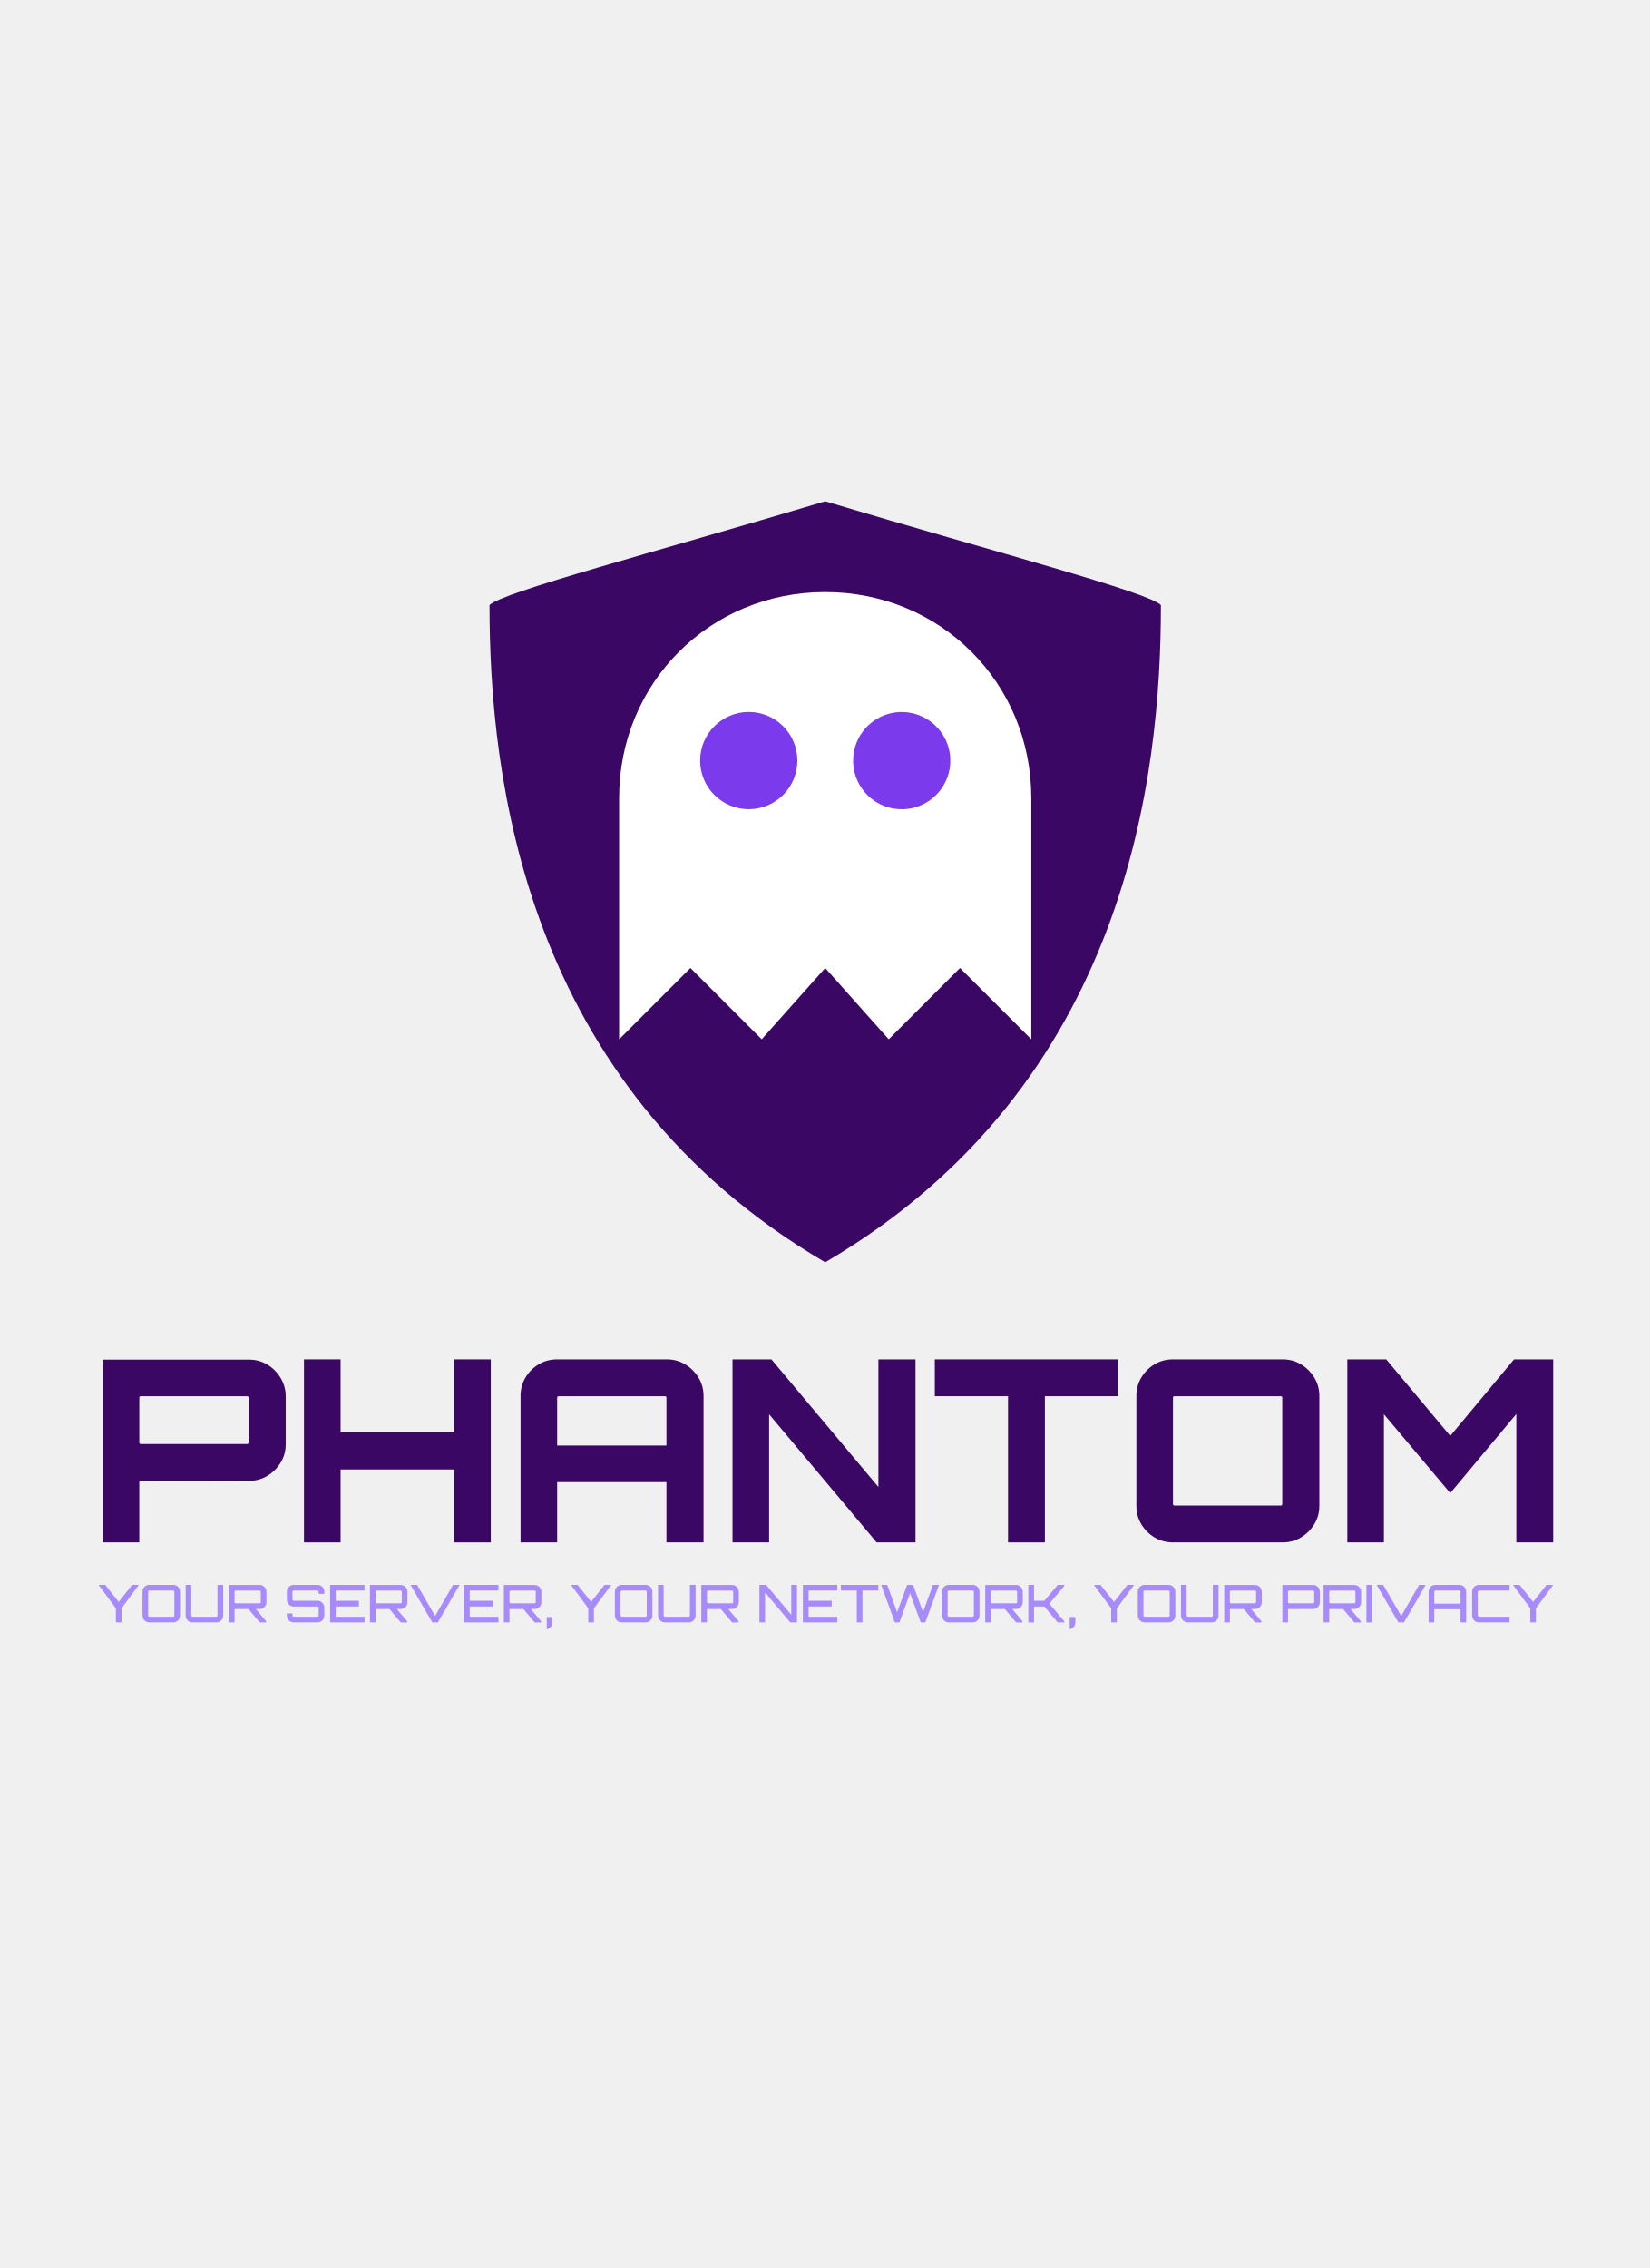
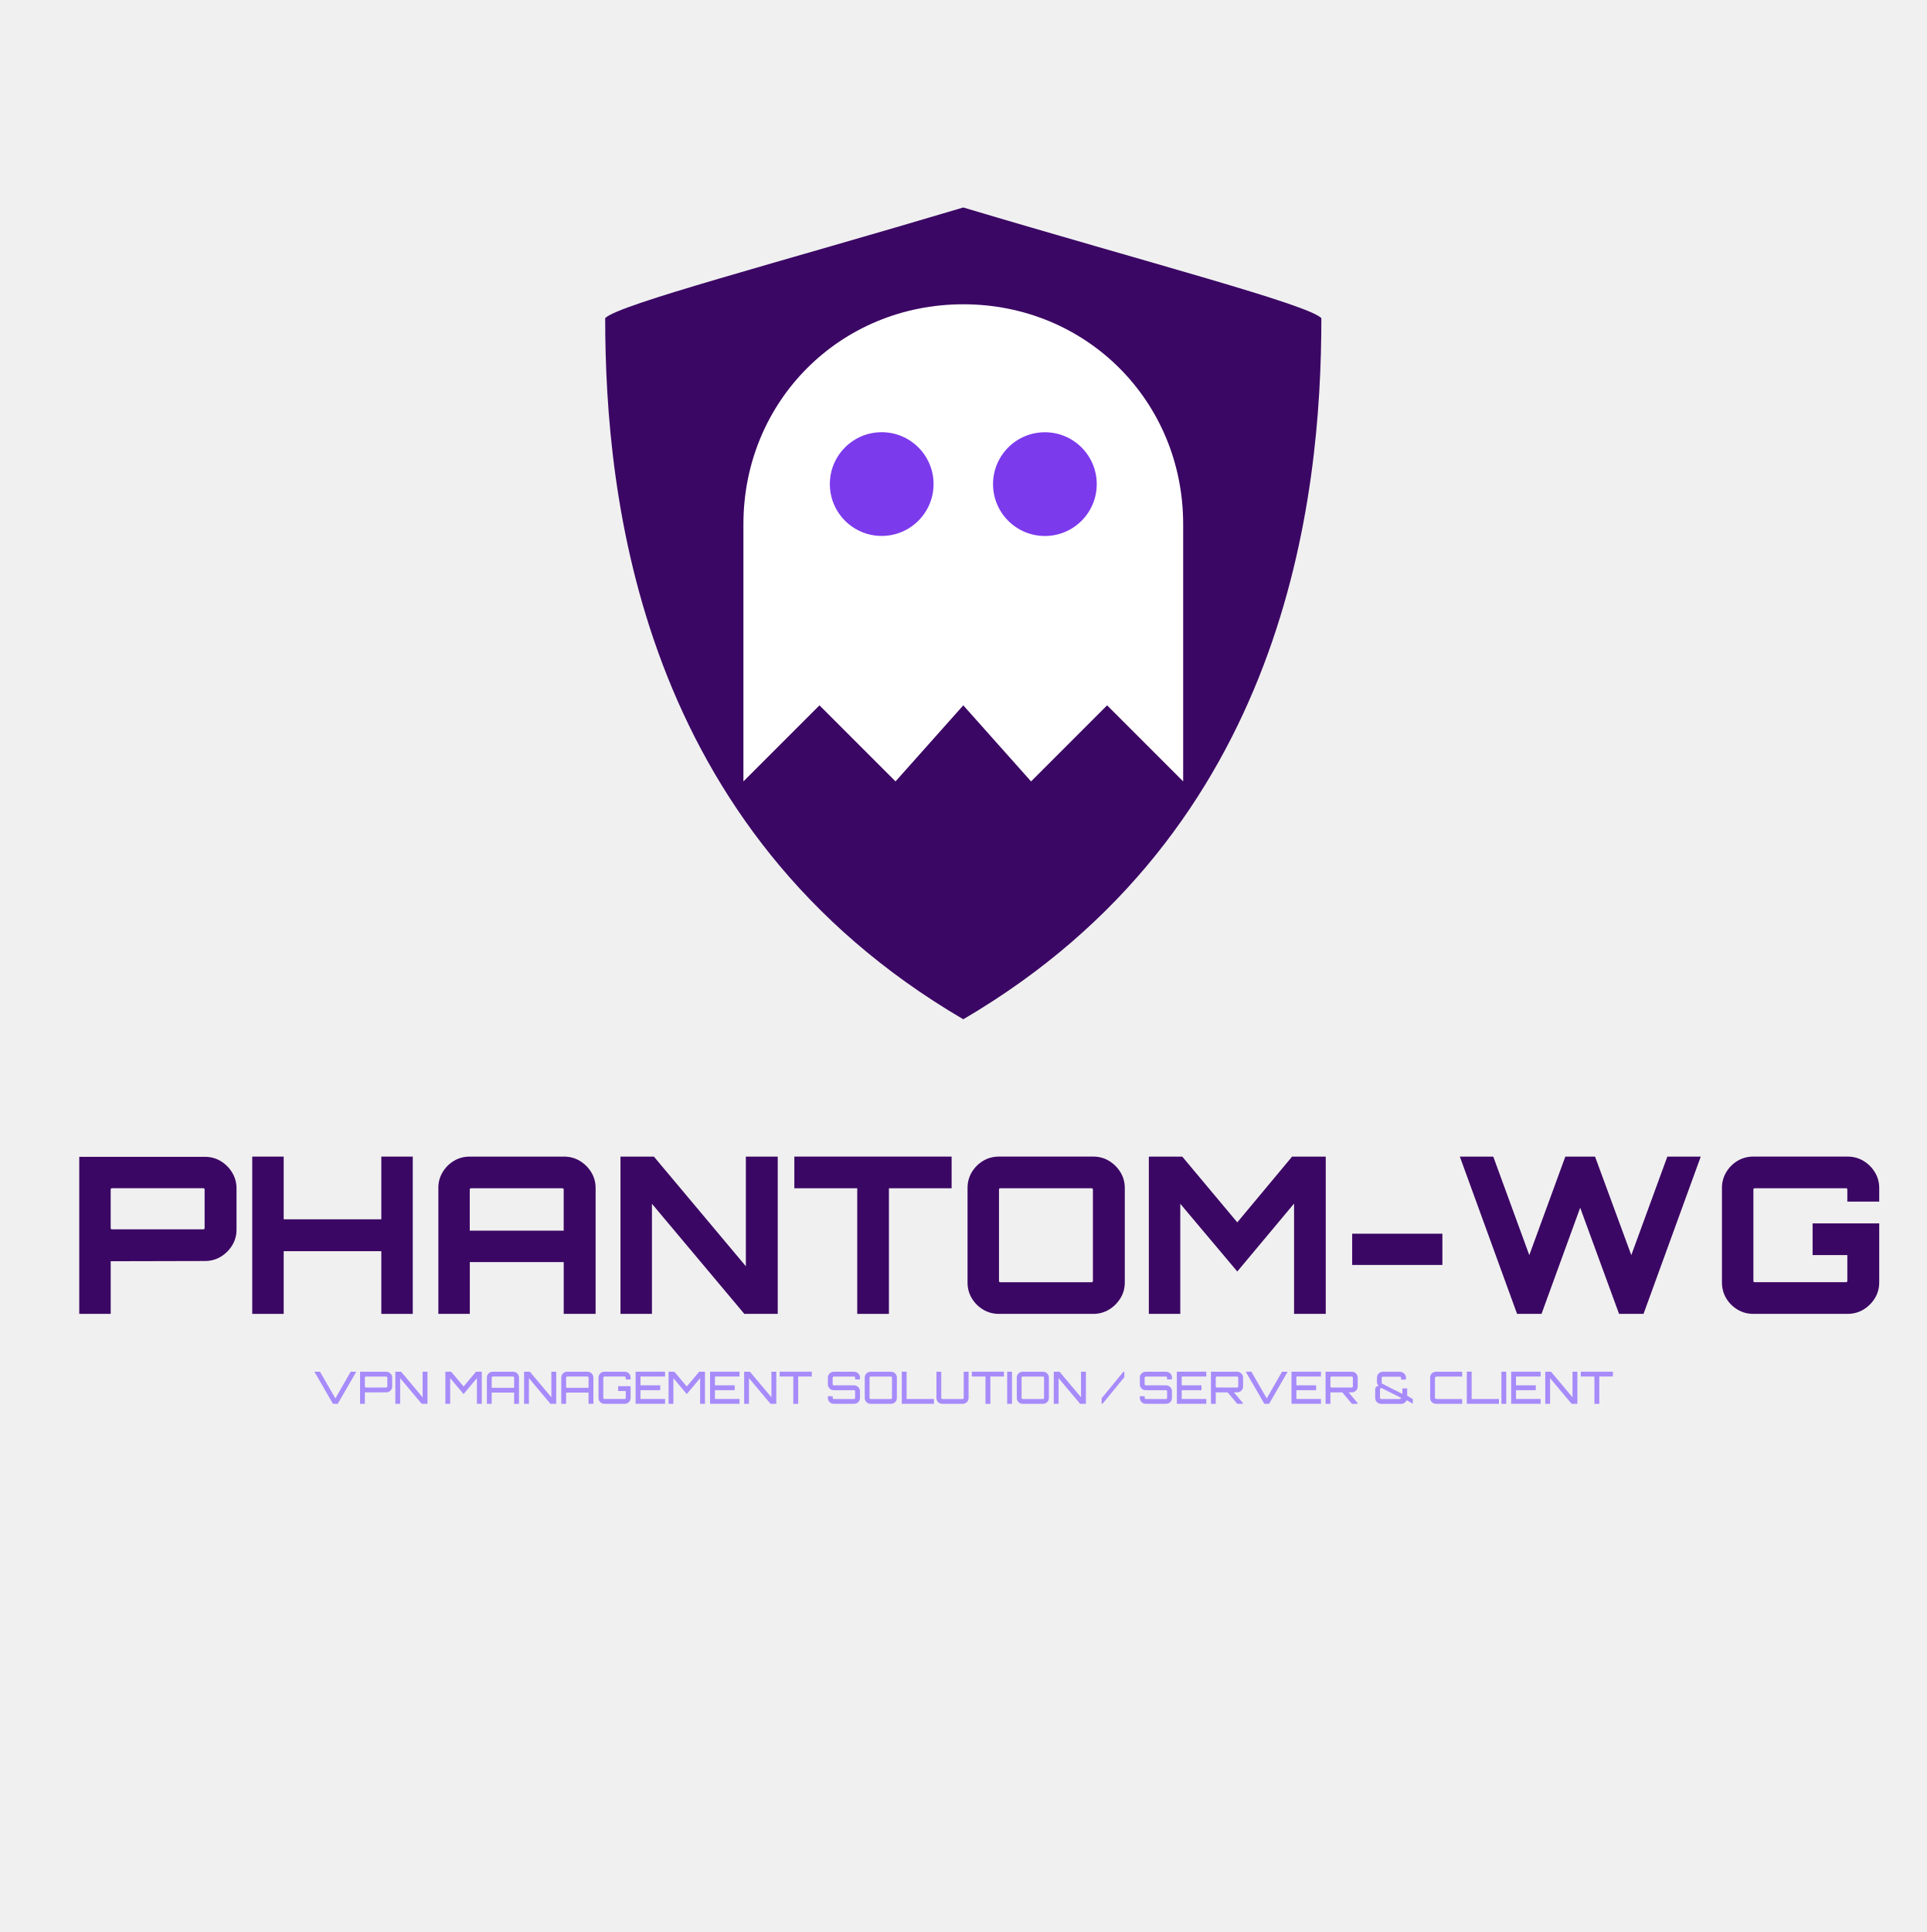
- <svg xmlns="http://www.w3.org/2000/svg" id="Phantom_Master_Vertical_Logo" data-name="Phantom Master Vertical Logo" viewBox="0 0 800 1100" class="phantom-logo">
+ <svg xmlns="http://www.w3.org/2000/svg" id="Phantom_Master_Vertical_Logo" data-name="Phantom Master Vertical Logo" viewBox="0 0 1097.1 1100" class="phantom-logo">
  <defs>
    <style>
      .shield { fill: #3B0764;
      }
+ 
      .ghost { fill: #ffffff;
      }
+ 
      .eyes { fill: #7C3AED;
      }
+ 
      .text { fill: #3B0764;
      }
+ 
      .slogan { fill: #A78BFA;
      }
    </style>
  </defs>
  <g id="Symbol" class="phantom-symbol">
-     <path id="Shield" class="shield" d="M400.28,243.15c-84.25,25.15-156.55,44.01-162.83,50.3,0,81.73,15.72,232.62,162.83,318.76,147.12-86.13,162.83-237.02,162.83-318.76-6.29-6.29-78.58-25.15-162.83-50.3h0Z" />
-     <path id="Ghost" class="ghost" d="M400.28,287.16c-55.96,0-99.97,44.01-99.97,99.97v116.94l34.58-34.58,34.58,34.58,30.81-34.58,30.81,34.58,34.58-34.58,34.58,34.58v-116.94c0-55.96-44.01-99.97-99.97-99.97Z" />
-     <circle id="Left_Eye" class="eyes" cx="363.19" cy="368.89" r="23.58" />
-     <circle id="Right_Eye" class="eyes" cx="437.38" cy="368.89" r="23.58" transform="translate(3.19 741.54) rotate(-80.78)" />
+     <path id="Shield" class="shield" d="M548.55,118.13c-105.51,31.5-196.06,55.12-203.92,62.99,0,102.36,19.69,291.33,203.92,399.21,184.25-107.87,203.92-296.84,203.92-399.21-7.88-7.88-98.41-31.5-203.93-62.99h0Z" />
+     <path id="Ghost" class="ghost" d="M548.55,173.25c-70.08,0-125.2,55.12-125.2,125.2v146.45l43.31-43.31,43.31,43.31,38.59-43.31,38.59,43.31,43.31-43.31,43.31,43.31v-146.45c0-70.08-55.12-125.2-125.2-125.2h0Z" />
+     <circle id="Left_Eye" class="eyes" cx="502.1" cy="275.61" r="29.53" />
+     <circle id="Right_Eye" class="eyes" cx="595.03" cy="275.64" r="29.53" />
  </g>
  <g id="Phantom_Text" class="text">
-     <path d="M49.82,748.07v-88.64h70.89c3.29,0,6.27.8,8.94,2.4,2.67,1.6,4.83,3.76,6.47,6.47,1.64,2.71,2.47,5.67,2.47,8.88v23.42c0,3.21-.82,6.15-2.47,8.82-1.65,2.67-3.8,4.81-6.47,6.41-2.67,1.6-5.65,2.4-8.94,2.4l-53.14.12v29.71h-17.75ZM68.32,700.36h51.53c.25,0,.43-.06.55-.18.12-.12.19-.27.19-.43v-21.82c0-.25-.06-.43-.19-.55-.12-.12-.31-.19-.55-.19h-51.53c-.25,0-.43.06-.55.19-.12.12-.19.31-.19.55v21.82c0,.17.06.31.19.43.12.12.31.18.55.18Z" />
-     <path d="M147.46,748.07v-88.76h17.75v35.38h55.11v-35.38h17.75v88.76h-17.75v-35.38h-55.11v35.38h-17.75Z" />
-     <path d="M252.5,677.06c0-3.29.8-6.27,2.4-8.94,1.6-2.67,3.74-4.81,6.41-6.41,2.67-1.6,5.65-2.4,8.94-2.4h53.14c3.29,0,6.27.8,8.94,2.4,2.67,1.6,4.83,3.74,6.47,6.41,1.64,2.67,2.47,5.65,2.47,8.94v71.01h-18v-29.22h-53.01v29.22h-17.75v-71.01ZM323.27,701.1v-23.18c0-.25-.06-.43-.19-.55-.12-.12-.31-.19-.55-.19h-51.53c-.25,0-.43.06-.55.19-.12.12-.19.31-.19.55v23.18h53.01Z" />
-     <path d="M355.32,748.07v-88.76h18.86l51.9,61.89v-61.89h18v88.76h-18.86l-52.15-62.13v62.13h-17.75Z" />
-     <path d="M488.96,748.07v-70.89h-35.51v-17.88h88.77v17.88h-35.38v70.89h-17.88Z" />
-     <path d="M568.97,748.07c-3.29,0-6.27-.8-8.94-2.4-2.67-1.6-4.81-3.74-6.41-6.41-1.6-2.67-2.4-5.65-2.4-8.94v-53.26c0-3.29.8-6.27,2.4-8.94,1.6-2.67,3.74-4.81,6.41-6.41,2.67-1.6,5.65-2.4,8.94-2.4h53.26c3.21,0,6.14.8,8.81,2.4,2.67,1.6,4.83,3.74,6.47,6.41,1.64,2.67,2.47,5.65,2.47,8.94v53.26c0,3.29-.82,6.27-2.47,8.94-1.64,2.67-3.8,4.81-6.47,6.41-2.67,1.6-5.61,2.4-8.81,2.4h-53.26ZM569.71,730.19h51.53c.25,0,.43-.06.55-.19.12-.12.19-.31.19-.55v-51.53c0-.25-.06-.43-.19-.55-.12-.12-.31-.19-.55-.19h-51.53c-.25,0-.43.06-.56.19s-.18.31-.18.55v51.53c0,.25.06.43.18.55s.31.19.56.19Z" />
-     <path d="M653.54,748.07v-88.76h18.86l31.07,37.11,30.94-37.11h18.99v88.76h-17.88v-62.26l-32.05,38.34-32.18-38.22v62.13h-17.75Z" />
+     <path d="M45.13,748.07v-89.43h71.52c3.32,0,6.32.81,9.02,2.43,2.69,1.62,4.87,3.79,6.53,6.53,1.66,2.74,2.49,5.72,2.49,8.96v23.63c0,3.23-.83,6.2-2.49,8.89-1.66,2.7-3.84,4.85-6.53,6.47-2.7,1.62-5.7,2.42-9.02,2.42l-53.61.12v29.98h-17.91ZM63.78,699.93h51.99c.25,0,.44-.06.56-.19.12-.12.19-.27.19-.44v-22.02c0-.25-.06-.44-.19-.56-.12-.12-.31-.19-.56-.19h-51.99c-.25,0-.44.06-.56.19s-.19.31-.19.56v22.02c0,.17.06.31.19.44s.31.19.56.19Z" />
+     <path d="M143.64,748.07v-89.55h17.91v35.7h55.6v-35.7h17.91v89.55h-17.91v-35.7h-55.6v35.7h-17.91Z" />
+     <path d="M249.61,676.43c0-3.32.81-6.32,2.43-9.02,1.62-2.69,3.77-4.85,6.47-6.47,2.69-1.62,5.7-2.42,9.02-2.42h53.61c3.32,0,6.32.81,9.02,2.42,2.69,1.62,4.87,3.77,6.53,6.47,1.66,2.7,2.49,5.7,2.49,9.02v71.64h-18.16v-29.48h-53.48v29.48h-17.91v-71.64ZM321,700.68v-23.38c0-.25-.06-.44-.19-.56s-.31-.19-.56-.19h-51.99c-.25,0-.44.06-.56.19-.12.12-.19.31-.19.56v23.38h53.48Z" />
+     <path d="M353.34,748.07v-89.55h19.03l52.37,62.44v-62.44h18.16v89.55h-19.03l-52.61-62.69v62.69h-17.91Z" />
+     <path d="M488.17,748.07v-71.52h-35.82v-18.04h89.56v18.04h-35.7v71.52h-18.04Z" />
+     <path d="M568.89,748.07c-3.32,0-6.32-.81-9.02-2.43-2.7-1.62-4.85-3.77-6.47-6.47-1.62-2.69-2.42-5.7-2.42-9.02v-53.73c0-3.32.81-6.32,2.42-9.02,1.62-2.69,3.77-4.85,6.47-6.47,2.69-1.62,5.7-2.42,9.02-2.42h53.73c3.23,0,6.2.81,8.89,2.42,2.69,1.62,4.87,3.77,6.53,6.47,1.66,2.7,2.49,5.7,2.49,9.02v53.73c0,3.32-.83,6.32-2.49,9.02-1.66,2.7-3.84,4.85-6.53,6.47-2.7,1.62-5.66,2.43-8.89,2.43h-53.73ZM569.64,730.04h51.99c.25,0,.44-.06.56-.19s.19-.31.19-.56v-51.99c0-.25-.06-.44-.19-.56-.12-.12-.31-.19-.56-.19h-51.99c-.25,0-.44.06-.56.19-.12.12-.19.31-.19.56v51.99c0,.25.06.43.19.56s.31.19.56.19Z" />
+     <path d="M654.22,748.07v-89.55h19.03l31.34,37.44,31.22-37.44h19.16v89.55h-18.04v-62.81l-32.34,38.68-32.46-38.56v62.69h-17.91Z" />
+     <path d="M770.02,720.21v-17.79h51.37v17.79h-51.37Z" />
+     <path d="M863.92,748.07l-32.59-89.55h19.03l20.52,56.1,20.52-56.1h16.92l20.65,56.1,20.52-56.1h19.03l-32.59,89.55h-13.93l-22.14-60.45-22.02,60.45h-13.93Z" />
+     <path d="M998.5,748.07c-3.32,0-6.32-.81-9.02-2.43-2.7-1.62-4.85-3.77-6.47-6.47-1.62-2.69-2.42-5.7-2.42-9.02v-53.73c0-3.32.81-6.32,2.42-9.02,1.62-2.69,3.77-4.85,6.47-6.47,2.69-1.62,5.7-2.42,9.02-2.42h53.61c3.32,0,6.32.81,9.02,2.42,2.69,1.62,4.87,3.77,6.53,6.47,1.66,2.7,2.49,5.7,2.49,9.02v7.71h-18.16v-6.84c0-.25-.06-.44-.19-.56-.12-.12-.31-.19-.56-.19h-51.99c-.25,0-.44.06-.56.19-.12.12-.19.31-.19.56v51.99c0,.25.06.43.19.56.12.12.31.19.56.19h51.99c.25,0,.44-.06.56-.19s.19-.31.19-.56v-14.68h-19.78v-18.04h37.94v33.58c0,3.32-.83,6.32-2.49,9.02-1.66,2.7-3.84,4.85-6.53,6.47-2.7,1.62-5.7,2.43-9.02,2.43h-53.61Z" />
  </g>
  <g id="Slogan" class="slogan">
-     <path class="st2" d="M56.21,786.88v-6.83l-8.39-11.38h3.21l6.55,8.27,6.52-8.27h3.24l-8.39,11.38v6.83h-2.73Z" />
-     <path class="st2" d="M72.42,786.88c-.61,0-1.16-.15-1.66-.44-.5-.29-.89-.69-1.19-1.19-.3-.5-.44-1.05-.44-1.66v-11.63c0-.61.15-1.16.44-1.66.29-.5.69-.89,1.19-1.19.5-.29,1.05-.44,1.66-.44h11.63c.59,0,1.14.15,1.64.44.51.3.91.69,1.2,1.19.29.5.44,1.05.44,1.66v11.63c0,.61-.15,1.16-.44,1.66-.3.5-.7.89-1.2,1.19-.51.3-1.05.44-1.64.44h-11.63ZM72.49,784.15h11.45c.19,0,.34-.06.46-.19.12-.13.18-.27.18-.44v-11.48c0-.17-.06-.32-.18-.44-.12-.13-.27-.19-.46-.19h-11.45c-.17,0-.32.06-.44.19s-.19.27-.19.44v11.48c0,.17.06.32.19.44s.27.19.44.19Z" />
-     <path class="st2" d="M91.69,786.44c-.5-.29-.89-.69-1.19-1.19-.3-.5-.44-1.05-.44-1.66v-14.92h2.73v14.84c0,.17.06.32.19.44s.27.19.44.19h11.45c.19,0,.34-.06.46-.19.12-.13.18-.27.18-.44v-14.84h2.76v14.92c0,.61-.15,1.16-.44,1.66-.3.5-.7.89-1.2,1.19-.51.3-1.05.44-1.64.44h-11.63c-.61,0-1.16-.15-1.66-.44Z" />
-     <path class="st2" d="M111.05,786.88v-18.18h14.89c.61,0,1.16.15,1.67.46.51.3.91.7,1.2,1.2.29.5.44,1.04.44,1.63v5.11c0,.61-.15,1.16-.44,1.66-.3.5-.7.89-1.2,1.19-.51.3-1.06.44-1.67.44l-12.16.02v6.47h-2.73ZM114.41,777.63h11.45c.19,0,.34-.06.46-.18.12-.12.18-.26.18-.43v-4.96c0-.17-.06-.32-.18-.44-.12-.13-.27-.19-.46-.19h-11.45c-.17,0-.32.06-.44.19-.13.13-.19.27-.19.44v4.96c0,.17.06.31.19.43s.27.18.44.18ZM125.96,786.88l-5.69-6.8h3.56l5.31,6.3v.51h-3.19Z" />
-     <path class="st2" d="M142.42,786.88c-.59,0-1.14-.15-1.64-.44-.51-.29-.91-.69-1.2-1.19-.3-.5-.44-1.05-.44-1.66v-1.06h2.73v.99c0,.17.06.32.19.44.13.13.27.19.44.19h11.48c.17,0,.31-.06.43-.19.12-.13.18-.27.18-.44v-3.74c0-.19-.06-.33-.18-.44-.12-.11-.26-.16-.43-.16h-11.55c-.59,0-1.14-.15-1.64-.46-.51-.3-.91-.7-1.2-1.2-.3-.5-.44-1.05-.44-1.66v-3.89c0-.61.15-1.16.44-1.66.29-.5.7-.89,1.2-1.19.51-.29,1.05-.44,1.64-.44h11.63c.59,0,1.14.15,1.64.44.51.3.91.69,1.2,1.19.29.5.44,1.05.44,1.66v1.06h-2.76v-.99c0-.17-.06-.32-.18-.44-.12-.13-.26-.19-.43-.19h-11.48c-.17,0-.32.06-.44.19-.13.13-.19.27-.19.44v3.74c0,.19.06.33.19.44.13.11.27.16.44.16h11.55c.59,0,1.14.15,1.64.46.51.3.91.7,1.2,1.2.29.5.44,1.05.44,1.66v3.89c0,.61-.15,1.16-.44,1.66-.3.5-.7.89-1.2,1.19-.51.3-1.05.44-1.64.44h-11.63Z" />
-     <path class="st2" d="M160.12,786.88v-18.2h16.69v2.73h-13.93v4.98h11.2v2.78h-11.2v4.98h13.93v2.73h-16.69Z" />
-     <path class="st2" d="M179.44,786.88v-18.18h14.89c.61,0,1.16.15,1.67.46.51.3.91.7,1.2,1.2.29.5.44,1.04.44,1.63v5.11c0,.61-.15,1.16-.44,1.66-.3.5-.7.89-1.2,1.19-.51.3-1.06.44-1.67.44l-12.16.02v6.47h-2.73ZM182.8,777.63h11.45c.19,0,.34-.06.46-.18.12-.12.18-.26.18-.43v-4.96c0-.17-.06-.32-.18-.44-.12-.13-.27-.19-.46-.19h-11.45c-.17,0-.32.06-.44.19-.13.13-.19.27-.19.44v4.96c0,.17.06.31.19.43s.27.18.44.18ZM194.35,786.88l-5.69-6.8h3.56l5.31,6.3v.51h-3.19Z" />
-     <path class="st2" d="M209.7,786.88l-10.54-18.2h3.19l8.72,15.12,8.67-15.12h3.19l-10.52,18.2h-2.71Z" />
-     <path class="st2" d="M225.1,786.88v-18.2h16.69v2.73h-13.93v4.98h11.2v2.78h-11.2v4.98h13.93v2.73h-16.69Z" />
-     <path class="st2" d="M244.41,786.88v-18.18h14.89c.61,0,1.16.15,1.67.46.51.3.91.7,1.2,1.2.29.5.44,1.04.44,1.63v5.11c0,.61-.15,1.16-.44,1.66-.3.5-.7.89-1.2,1.19-.51.3-1.06.44-1.67.44l-12.16.02v6.47h-2.73ZM247.78,777.63h11.45c.19,0,.34-.06.46-.18.12-.12.18-.26.18-.43v-4.96c0-.17-.06-.32-.18-.44-.12-.13-.27-.19-.46-.19h-11.45c-.17,0-.32.06-.44.19-.13.13-.19.27-.19.44v4.96c0,.17.06.31.19.43s.27.18.44.18ZM259.33,786.88l-5.69-6.8h3.56l5.31,6.3v.51h-3.19Z" />
-     <path class="st2" d="M265.22,790.22v-5.97h2.73v2.73c0,.52-.12,1-.35,1.43-.24.43-.56.8-.97,1.12-.41.32-.88.55-1.4.68Z" />
-     <path class="st2" d="M285.35,786.88v-6.83l-8.39-11.38h3.21l6.55,8.27,6.52-8.27h3.24l-8.39,11.38v6.83h-2.73Z" />
-     <path class="st2" d="M301.55,786.88c-.61,0-1.16-.15-1.66-.44-.5-.29-.89-.69-1.19-1.19-.3-.5-.44-1.05-.44-1.66v-11.63c0-.61.15-1.16.44-1.66.29-.5.69-.89,1.19-1.19.5-.29,1.05-.44,1.66-.44h11.63c.59,0,1.14.15,1.64.44.51.3.91.69,1.2,1.19.29.5.44,1.05.44,1.66v11.63c0,.61-.15,1.16-.44,1.66-.3.5-.7.89-1.2,1.19-.51.3-1.05.44-1.64.44h-11.63ZM301.63,784.15h11.45c.19,0,.34-.06.46-.19.12-.13.18-.27.18-.44v-11.48c0-.17-.06-.32-.18-.44-.12-.13-.27-.19-.46-.19h-11.45c-.17,0-.32.06-.44.19s-.19.27-.19.44v11.48c0,.17.06.32.19.44s.27.19.44.19Z" />
-     <path class="st2" d="M320.83,786.44c-.5-.29-.89-.69-1.19-1.19-.3-.5-.44-1.05-.44-1.66v-14.92h2.73v14.84c0,.17.06.32.19.44.13.13.27.19.44.19h11.45c.19,0,.34-.06.46-.19.12-.13.18-.27.18-.44v-14.84h2.76v14.92c0,.61-.15,1.16-.44,1.66-.3.5-.7.89-1.2,1.19-.51.3-1.05.44-1.64.44h-11.63c-.61,0-1.16-.15-1.66-.44Z" />
-     <path class="st2" d="M340.18,786.88v-18.18h14.89c.61,0,1.16.15,1.67.46.51.3.91.7,1.2,1.2.29.5.44,1.04.44,1.63v5.11c0,.61-.15,1.16-.44,1.66-.3.5-.7.89-1.2,1.19-.51.3-1.06.44-1.67.44l-12.16.02v6.47h-2.73ZM343.55,777.63h11.45c.19,0,.34-.06.46-.18s.18-.26.18-.43v-4.96c0-.17-.06-.32-.18-.44-.12-.13-.27-.19-.46-.19h-11.45c-.17,0-.32.06-.44.19-.13.13-.19.27-.19.44v4.96c0,.17.06.31.19.43s.27.18.44.18ZM355.1,786.88l-5.69-6.8h3.56l5.31,6.3v.51h-3.19Z" />
-     <path class="st2" d="M368.37,786.88v-18.2h3.26l12.19,14.51v-14.51h2.76v18.2h-3.26l-12.21-14.54v14.54h-2.73Z" />
-     <path class="st2" d="M389.46,786.88v-18.2h16.69v2.73h-13.93v4.98h11.2v2.78h-11.2v4.98h13.93v2.73h-16.69Z" />
-     <path class="st2" d="M415.6,786.88v-15.47h-7.74v-2.73h18.2v2.73h-7.71v15.47h-2.76Z" />
-     <path class="st2" d="M434.06,786.88l-6.62-18.2h2.91l4.83,13.25,4.83-13.25h2.88l4.85,13.25,4.8-13.25h2.93l-6.62,18.2h-2.25l-5.16-14.16-5.16,14.16h-2.22Z" />
-     <path class="st2" d="M460.22,786.88c-.61,0-1.16-.15-1.66-.44-.5-.29-.89-.69-1.19-1.19-.3-.5-.44-1.05-.44-1.66v-11.63c0-.61.15-1.16.44-1.66.29-.5.69-.89,1.19-1.19.5-.29,1.05-.44,1.66-.44h11.63c.59,0,1.14.15,1.64.44.51.3.91.69,1.2,1.19s.44,1.05.44,1.66v11.63c0,.61-.15,1.16-.44,1.66-.3.5-.7.89-1.2,1.19-.51.3-1.05.44-1.64.44h-11.63ZM460.3,784.15h11.45c.19,0,.34-.06.46-.19.12-.13.18-.27.18-.44v-11.48c0-.17-.06-.32-.18-.44-.12-.13-.27-.19-.46-.19h-11.45c-.17,0-.32.06-.44.19s-.19.27-.19.44v11.48c0,.17.06.32.19.44s.27.19.44.19Z" />
-     <path class="st2" d="M477.92,786.88v-18.18h14.89c.61,0,1.16.15,1.67.46.51.3.91.7,1.2,1.2.29.5.44,1.04.44,1.63v5.11c0,.61-.15,1.16-.44,1.66-.3.5-.7.89-1.2,1.19-.51.3-1.06.44-1.67.44l-12.16.02v6.47h-2.73ZM481.28,777.63h11.45c.19,0,.34-.06.46-.18s.18-.26.18-.43v-4.96c0-.17-.06-.32-.18-.44-.12-.13-.27-.19-.46-.19h-11.45c-.17,0-.32.06-.44.19-.13.13-.19.27-.19.44v4.96c0,.17.06.31.19.43s.27.18.44.18ZM492.84,786.88l-5.69-6.8h3.56l5.31,6.3v.51h-3.19Z" />
-     <path class="st2" d="M498.81,786.88v-18.2h2.76v7.71h5.03l6.47-7.71h3.16v.51l-7.21,8.6,7.23,8.6v.51h-3.19l-6.47-7.71h-5.03v7.71h-2.76Z" />
-     <path class="st2" d="M518.88,790.22v-5.97h2.73v2.73c0,.52-.12,1-.35,1.43-.24.43-.56.8-.97,1.12-.41.32-.88.55-1.4.68Z" />
-     <path class="st2" d="M539,786.88v-6.83l-8.39-11.38h3.21l6.55,8.27,6.52-8.27h3.24l-8.39,11.38v6.83h-2.73Z" />
-     <path class="st2" d="M555.21,786.88c-.61,0-1.16-.15-1.66-.44-.5-.29-.89-.69-1.19-1.19-.3-.5-.44-1.05-.44-1.66v-11.63c0-.61.15-1.16.44-1.66.29-.5.69-.89,1.19-1.19.5-.29,1.05-.44,1.66-.44h11.63c.59,0,1.14.15,1.64.44.51.3.91.69,1.2,1.19s.44,1.05.44,1.66v11.63c0,.61-.15,1.16-.44,1.66-.3.5-.7.89-1.2,1.19-.51.3-1.05.44-1.64.44h-11.63ZM555.29,784.15h11.45c.19,0,.34-.06.46-.19.12-.13.18-.27.18-.44v-11.48c0-.17-.06-.32-.18-.44-.12-.13-.27-.19-.46-.19h-11.45c-.17,0-.32.06-.44.19s-.19.27-.19.44v11.48c0,.17.06.32.19.44s.27.19.44.19Z" />
-     <path class="st2" d="M574.49,786.44c-.5-.29-.89-.69-1.19-1.19-.3-.5-.44-1.05-.44-1.66v-14.92h2.73v14.84c0,.17.06.32.19.44s.27.19.44.19h11.45c.19,0,.34-.06.46-.19.12-.13.18-.27.18-.44v-14.84h2.76v14.92c0,.61-.15,1.16-.44,1.66-.3.5-.7.89-1.2,1.19-.51.3-1.05.44-1.64.44h-11.63c-.61,0-1.16-.15-1.66-.44Z" />
-     <path class="st2" d="M593.84,786.88v-18.18h14.89c.61,0,1.16.15,1.67.46.51.3.91.7,1.2,1.2.29.5.44,1.04.44,1.63v5.11c0,.61-.15,1.16-.44,1.66-.3.5-.7.89-1.2,1.19-.51.3-1.06.44-1.67.44l-12.16.02v6.47h-2.73ZM597.2,777.63h11.45c.19,0,.34-.06.46-.18s.18-.26.18-.43v-4.96c0-.17-.06-.32-.18-.44-.12-.13-.27-.19-.46-.19h-11.45c-.17,0-.32.06-.44.19-.13.13-.19.27-.19.44v4.96c0,.17.06.31.19.43s.27.18.44.18ZM608.76,786.88l-5.69-6.8h3.56l5.31,6.3v.51h-3.19Z" />
-     <path class="st2" d="M622.03,786.88v-18.18h14.89c.61,0,1.16.15,1.67.46.51.3.91.7,1.2,1.2.29.5.44,1.04.44,1.63v5.11c0,.61-.15,1.16-.44,1.66-.3.5-.7.89-1.2,1.19-.51.3-1.06.44-1.67.44l-12.16.02v6.47h-2.73ZM625.4,777.63h11.45c.19,0,.34-.06.46-.18s.18-.26.18-.43v-4.96c0-.17-.06-.32-.18-.44-.12-.13-.27-.19-.46-.19h-11.45c-.17,0-.32.06-.44.19-.13.13-.19.27-.19.44v4.96c0,.17.06.31.19.43s.27.18.44.18Z" />
-     <path class="st2" d="M642.03,786.88v-18.18h14.89c.61,0,1.16.15,1.67.46.51.3.91.7,1.2,1.2.29.5.44,1.04.44,1.63v5.11c0,.61-.15,1.16-.44,1.66-.3.5-.7.89-1.2,1.19-.51.3-1.06.44-1.67.44l-12.16.02v6.47h-2.73ZM645.39,777.63h11.45c.19,0,.34-.06.46-.18s.18-.26.18-.43v-4.96c0-.17-.06-.32-.18-.44-.12-.13-.27-.19-.46-.19h-11.45c-.17,0-.32.06-.44.19-.13.13-.19.27-.19.44v4.96c0,.17.06.31.19.43s.27.18.44.18ZM656.95,786.88l-5.69-6.8h3.56l5.31,6.3v.51h-3.19Z" />
-     <path class="st2" d="M662.81,786.88v-18.2h2.73v18.2h-2.73Z" />
-     <path class="st2" d="M678.31,786.88l-10.54-18.2h3.19l8.72,15.12,8.67-15.12h3.19l-10.52,18.2h-2.71Z" />
-     <path class="st2" d="M693,771.96c0-.61.15-1.16.44-1.66.29-.5.69-.89,1.19-1.19.5-.29,1.05-.44,1.66-.44h11.6c.61,0,1.16.15,1.67.44.51.3.91.69,1.2,1.19.29.5.44,1.05.44,1.66v14.92h-2.76v-6.37h-12.72v6.37h-2.73v-14.92ZM708.45,777.78v-5.74c0-.17-.06-.32-.18-.44-.12-.13-.27-.19-.46-.19h-11.45c-.17,0-.32.06-.44.19-.13.13-.19.27-.19.44v5.74h12.72Z" />
-     <path class="st2" d="M717.37,786.88c-.61,0-1.16-.15-1.66-.44-.5-.29-.89-.69-1.19-1.19-.3-.5-.44-1.05-.44-1.66v-11.63c0-.61.15-1.16.44-1.66.29-.5.69-.89,1.19-1.19.5-.29,1.05-.44,1.66-.44h14.87v2.73h-14.49c-.27,0-.49.09-.67.27-.18.18-.27.4-.27.67v10.87c0,.27.09.49.27.67.18.18.4.27.67.27h14.49v2.73h-14.87Z" />
-     <path class="st2" d="M742.28,786.88v-6.83l-8.39-11.38h3.21l6.55,8.27,6.52-8.27h3.24l-8.39,11.38v6.83h-2.73Z" />
+     <path d="M189.62,799.28l-10.59-18.29h3.2l8.76,15.19,8.71-15.19h3.2l-10.57,18.29h-2.72Z" />
+     <path d="M205.04,799.28v-18.27h14.96c.61,0,1.17.15,1.68.46.51.3.91.71,1.21,1.21.3.5.44,1.05.44,1.64v5.13c0,.61-.15,1.16-.44,1.66-.3.5-.7.9-1.21,1.19-.51.3-1.07.44-1.68.44l-12.22.03v6.5h-2.74ZM208.42,789.99h11.51c.19,0,.34-.06.46-.18.12-.12.18-.26.18-.43v-4.98c0-.17-.06-.32-.18-.44-.12-.13-.27-.19-.46-.19h-11.51c-.17,0-.32.06-.44.19-.13.13-.19.28-.19.44v4.98c0,.17.06.31.19.43s.27.18.44.18Z" />
+     <path d="M225.13,799.28v-18.29h3.28l12.25,14.58v-14.58h2.77v18.29h-3.28l-12.27-14.61v14.61h-2.74Z" />
+     <path d="M253.63,799.28v-18.29h3.28l7.09,8.43,7.06-8.43h3.3v18.29h-2.77v-14.61l-7.6,9.04-7.62-9.04v14.61h-2.74Z" />
+     <path d="M277.26,784.3c0-.61.15-1.16.44-1.66.3-.5.69-.9,1.19-1.19.5-.3,1.05-.44,1.66-.44h11.66c.61,0,1.17.15,1.68.44.51.3.91.69,1.21,1.19.3.5.45,1.05.45,1.66v14.99h-2.77v-6.4h-12.78v6.4h-2.74v-14.99ZM292.78,790.14v-5.77c0-.17-.06-.32-.18-.44-.12-.13-.27-.19-.46-.19h-11.51c-.17,0-.32.06-.44.19-.13.13-.19.28-.19.44v5.77h12.78Z" />
+     <path d="M298.45,799.28v-18.29h3.28l12.25,14.58v-14.58h2.77v18.29h-3.28l-12.27-14.61v14.61h-2.74Z" />
+     <path d="M319.63,784.3c0-.61.15-1.16.44-1.66.3-.5.69-.9,1.19-1.19.5-.3,1.05-.44,1.66-.44h11.66c.61,0,1.17.15,1.68.44.51.3.91.69,1.21,1.19.3.5.45,1.05.45,1.66v14.99h-2.77v-6.4h-12.78v6.4h-2.74v-14.99ZM335.16,790.14v-5.77c0-.17-.06-.32-.18-.44-.12-.13-.27-.19-.46-.19h-11.51c-.17,0-.32.06-.44.19-.13.13-.19.28-.19.44v5.77h12.78Z" />
+     <path d="M344.12,799.28c-.61,0-1.17-.15-1.66-.44-.5-.3-.9-.69-1.19-1.19-.3-.5-.44-1.05-.44-1.66v-11.69c0-.61.15-1.16.44-1.66.3-.5.69-.9,1.19-1.19.5-.3,1.05-.44,1.66-.44h11.66c.61,0,1.17.15,1.68.44.51.3.91.69,1.21,1.19.3.5.44,1.05.44,1.66v1.09h-2.77v-1.02c0-.17-.06-.32-.18-.44-.12-.13-.27-.19-.46-.19h-11.51c-.17,0-.32.06-.44.19-.13.13-.19.28-.19.44v11.53c0,.17.06.32.19.44s.27.19.44.19h11.51c.19,0,.34-.06.46-.19.12-.13.18-.27.18-.44v-3.89h-4.32v-2.77h7.09v6.73c0,.61-.15,1.17-.44,1.66-.3.5-.7.9-1.21,1.19-.51.3-1.07.44-1.68.44h-11.66Z" />
+     <path d="M361.96,799.28v-18.29h16.77v2.74h-14v5h11.25v2.79h-11.25v5h14v2.74h-16.77Z" />
+     <path d="M380.73,799.28v-18.29h3.28l7.09,8.43,7.06-8.43h3.3v18.29h-2.77v-14.61l-7.6,9.04-7.62-9.04v14.61h-2.74Z" />
+     <path d="M404.36,799.28v-18.29h16.77v2.74h-14v5h11.25v2.79h-11.25v5h14v2.74h-16.77Z" />
+     <path d="M423.77,799.28v-18.29h3.28l12.25,14.58v-14.58h2.77v18.29h-3.28l-12.27-14.61v14.61h-2.74Z" />
+     <path d="M451.76,799.28v-15.55h-7.77v-2.74h18.29v2.74h-7.75v15.55h-2.77Z" />
+     <path d="M474.75,799.28c-.59,0-1.14-.15-1.65-.44s-.91-.69-1.21-1.19c-.3-.5-.44-1.05-.44-1.66v-1.07h2.74v.99c0,.17.06.32.19.44s.27.19.44.19h11.53c.17,0,.31-.06.43-.19.12-.13.18-.27.18-.44v-3.76c0-.19-.06-.33-.18-.44-.12-.11-.26-.17-.43-.17h-11.61c-.59,0-1.14-.15-1.65-.46-.51-.3-.91-.71-1.21-1.21s-.44-1.05-.44-1.66v-3.91c0-.61.15-1.16.44-1.66s.7-.9,1.21-1.19c.51-.3,1.06-.44,1.65-.44h11.69c.59,0,1.14.15,1.65.44.51.3.91.69,1.21,1.19.3.5.44,1.05.44,1.66v1.07h-2.77v-.99c0-.17-.06-.32-.18-.44-.12-.13-.26-.19-.43-.19h-11.53c-.17,0-.32.06-.44.19-.13.13-.19.28-.19.44v3.76c0,.19.06.33.19.44s.27.17.44.17h11.61c.59,0,1.14.15,1.65.46.51.31.91.71,1.21,1.21.3.5.44,1.05.44,1.66v3.91c0,.61-.15,1.17-.44,1.66-.3.5-.7.9-1.21,1.19s-1.06.44-1.65.44h-11.69Z" />
+     <path d="M495.74,799.28c-.61,0-1.17-.15-1.66-.44-.5-.3-.9-.69-1.19-1.19-.3-.5-.44-1.05-.44-1.66v-11.69c0-.61.15-1.16.44-1.66s.69-.9,1.19-1.19c.5-.3,1.05-.44,1.66-.44h11.69c.59,0,1.14.15,1.65.44.51.3.91.69,1.21,1.19.3.5.44,1.05.44,1.66v11.69c0,.61-.15,1.17-.44,1.66-.3.5-.7.9-1.21,1.19s-1.06.44-1.65.44h-11.69ZM495.81,796.54h11.51c.19,0,.34-.06.46-.19.12-.13.18-.27.18-.44v-11.53c0-.17-.06-.32-.18-.44-.12-.13-.27-.19-.46-.19h-11.51c-.17,0-.32.06-.44.19-.13.13-.19.28-.19.44v11.53c0,.17.06.32.19.44s.27.19.44.19Z" />
+     <path d="M513.54,799.28v-18.32h2.74v15.57h15.55v2.74h-18.29Z" />
+     <path d="M534.9,798.84c-.5-.3-.9-.69-1.19-1.19-.3-.5-.44-1.05-.44-1.66v-14.99h2.74v14.91c0,.17.06.32.19.44s.28.19.45.19h11.51c.19,0,.34-.06.46-.19s.18-.27.18-.44v-14.91h2.77v14.99c0,.61-.15,1.17-.44,1.66-.3.5-.7.9-1.21,1.19s-1.06.44-1.65.44h-11.69c-.61,0-1.17-.15-1.66-.44Z" />
+     <path d="M561.2,799.28v-15.55h-7.77v-2.74h18.29v2.74h-7.75v15.55h-2.77Z" />
+     <path d="M573.55,799.28v-18.29h2.74v18.29h-2.74Z" />
+     <path d="M582.31,799.28c-.61,0-1.17-.15-1.66-.44-.5-.3-.9-.69-1.19-1.19-.3-.5-.44-1.05-.44-1.66v-11.69c0-.61.15-1.16.44-1.66.3-.5.69-.9,1.19-1.19.5-.3,1.05-.44,1.66-.44h11.69c.59,0,1.14.15,1.65.44.51.3.91.69,1.21,1.19.3.5.44,1.05.44,1.66v11.69c0,.61-.15,1.17-.44,1.66-.3.5-.7.9-1.21,1.19s-1.06.44-1.65.44h-11.69ZM582.39,796.54h11.51c.19,0,.34-.06.46-.19s.18-.27.18-.44v-11.53c0-.17-.06-.32-.18-.44-.12-.13-.27-.19-.46-.19h-11.51c-.17,0-.32.06-.45.19-.13.13-.19.28-.19.44v11.53c0,.17.06.32.19.44s.28.19.45.19Z" />
+     <path d="M600.09,799.28v-18.29h3.28l12.24,14.58v-14.58h2.77v18.29h-3.28l-12.27-14.61v14.61h-2.74Z" />
+     <path d="M627.33,799.28v-3.15l12.32-15.01.63-.13v3.1l-12.32,15.04-.63.15Z" />
+     <path d="M652.4,799.28c-.59,0-1.14-.15-1.65-.44-.51-.3-.91-.69-1.21-1.19-.3-.5-.44-1.05-.44-1.66v-1.07h2.74v.99c0,.17.06.32.19.44s.28.19.45.19h11.53c.17,0,.31-.06.43-.19s.18-.27.18-.44v-3.76c0-.19-.06-.33-.18-.44s-.26-.17-.43-.17h-11.61c-.59,0-1.14-.15-1.65-.46-.51-.3-.91-.71-1.21-1.21-.3-.5-.44-1.05-.44-1.66v-3.91c0-.61.15-1.16.44-1.66.3-.5.7-.9,1.21-1.19.51-.3,1.06-.44,1.65-.44h11.69c.59,0,1.14.15,1.65.44.51.3.91.69,1.21,1.19.3.5.44,1.05.44,1.66v1.07h-2.77v-.99c0-.17-.06-.32-.18-.44-.12-.13-.26-.19-.43-.19h-11.53c-.17,0-.32.06-.45.19-.13.13-.19.28-.19.44v3.76c0,.19.06.33.19.44s.28.17.45.17h11.61c.59,0,1.14.15,1.65.46.51.31.91.71,1.21,1.21.3.5.44,1.05.44,1.66v3.91c0,.61-.15,1.17-.44,1.66-.3.5-.7.9-1.21,1.19s-1.06.44-1.65.44h-11.69Z" />
+     <path d="M670.18,799.28v-18.29h16.77v2.74h-14v5h11.25v2.79h-11.25v5h14v2.74h-16.77Z" />
+     <path d="M689.59,799.28v-18.27h14.96c.61,0,1.17.15,1.68.46s.91.71,1.21,1.21c.3.5.44,1.05.44,1.64v5.13c0,.61-.15,1.16-.44,1.66-.3.5-.7.9-1.21,1.19-.51.3-1.07.44-1.68.44l-12.22.03v6.5h-2.74ZM692.97,789.99h11.51c.19,0,.34-.06.46-.18s.18-.26.18-.43v-4.98c0-.17-.06-.32-.18-.44-.12-.13-.27-.19-.46-.19h-11.51c-.17,0-.32.06-.45.19-.13.13-.19.28-.19.44v4.98c0,.17.06.31.19.43s.28.18.45.18ZM704.58,799.28l-5.72-6.83h3.58l5.33,6.33v.51h-3.2Z" />
+     <path d="M720,799.28l-10.59-18.29h3.2l8.76,15.19,8.71-15.19h3.2l-10.57,18.29h-2.72Z" />
+     <path d="M735.47,799.28v-18.29h16.77v2.74h-14v5h11.25v2.79h-11.25v5h14v2.74h-16.77Z" />
+     <path d="M754.88,799.28v-18.27h14.96c.61,0,1.17.15,1.68.46s.91.71,1.21,1.21c.3.5.44,1.05.44,1.64v5.13c0,.61-.15,1.16-.44,1.66-.3.5-.7.9-1.21,1.19-.51.3-1.07.44-1.68.44l-12.22.03v6.5h-2.74ZM758.26,789.99h11.51c.19,0,.34-.06.46-.18s.18-.26.18-.43v-4.98c0-.17-.06-.32-.18-.44-.12-.13-.27-.19-.46-.19h-11.51c-.17,0-.32.06-.45.19-.13.13-.19.28-.19.44v4.98c0,.17.06.31.19.43s.28.18.45.18ZM769.87,799.28l-5.72-6.83h3.58l5.33,6.33v.51h-3.2Z" />
+     <path d="M786.43,799.28c-.59,0-1.14-.15-1.64-.44-.5-.3-.9-.69-1.21-1.19-.3-.5-.46-1.05-.46-1.66v-5.18c0-.37.18-.75.53-1.13.36-.38.85-.61,1.47-.7-.66-.56-.99-1.24-.99-2.03v-2.62c0-.61.15-1.16.45-1.66.3-.5.69-.9,1.19-1.19.5-.3,1.05-.44,1.66-.44h9.88c.52,0,1.02.13,1.47.38.46.25.85.59,1.18,1s.55.87.67,1.36v1.7h-2.77v-1.04c0-.17-.06-.31-.18-.43s-.27-.18-.46-.18h-9.76c-.17,0-.31.06-.43.18-.12.12-.18.26-.18.43v3.25l11.76,5.94v-3.12h2.74v4.17l3.23,1.91v2.62l-3.51-1.98c-.3.63-.73,1.13-1.27,1.51-.54.38-1.12.57-1.73.57h-11.69ZM786.51,796.54h10.49c.17,0,.35-.05.53-.17.19-.11.35-.25.48-.42l-11.13-5.59-.38-.08c-.17,0-.32.08-.45.25-.13.17-.19.44-.19.81v4.55c0,.17.06.32.19.44s.28.19.45.19Z" />
+     <path d="M817.71,799.28c-.61,0-1.17-.15-1.66-.44-.5-.3-.9-.69-1.19-1.19-.3-.5-.44-1.05-.44-1.66v-11.69c0-.61.15-1.16.44-1.66.3-.5.69-.9,1.19-1.19.5-.3,1.05-.44,1.66-.44h14.94v2.74h-14.56c-.27,0-.5.09-.67.27s-.27.4-.27.67v10.92c0,.27.09.5.27.67.18.18.4.27.67.27h14.56v2.74h-14.94Z" />
+     <path d="M835.31,799.28v-18.32h2.74v15.57h15.55v2.74h-18.29Z" />
+     <path d="M855,799.28v-18.29h2.74v18.29h-2.74Z" />
+     <path d="M860.56,799.28v-18.29h16.77v2.74h-14v5h11.25v2.79h-11.25v5h14v2.74h-16.77Z" />
+     <path d="M879.97,799.28v-18.29h3.28l12.24,14.58v-14.58h2.77v18.29h-3.28l-12.27-14.61v14.61h-2.74Z" />
+     <path d="M907.97,799.28v-15.55h-7.77v-2.74h18.29v2.74h-7.75v15.55h-2.77Z" />
  </g>
</svg>
